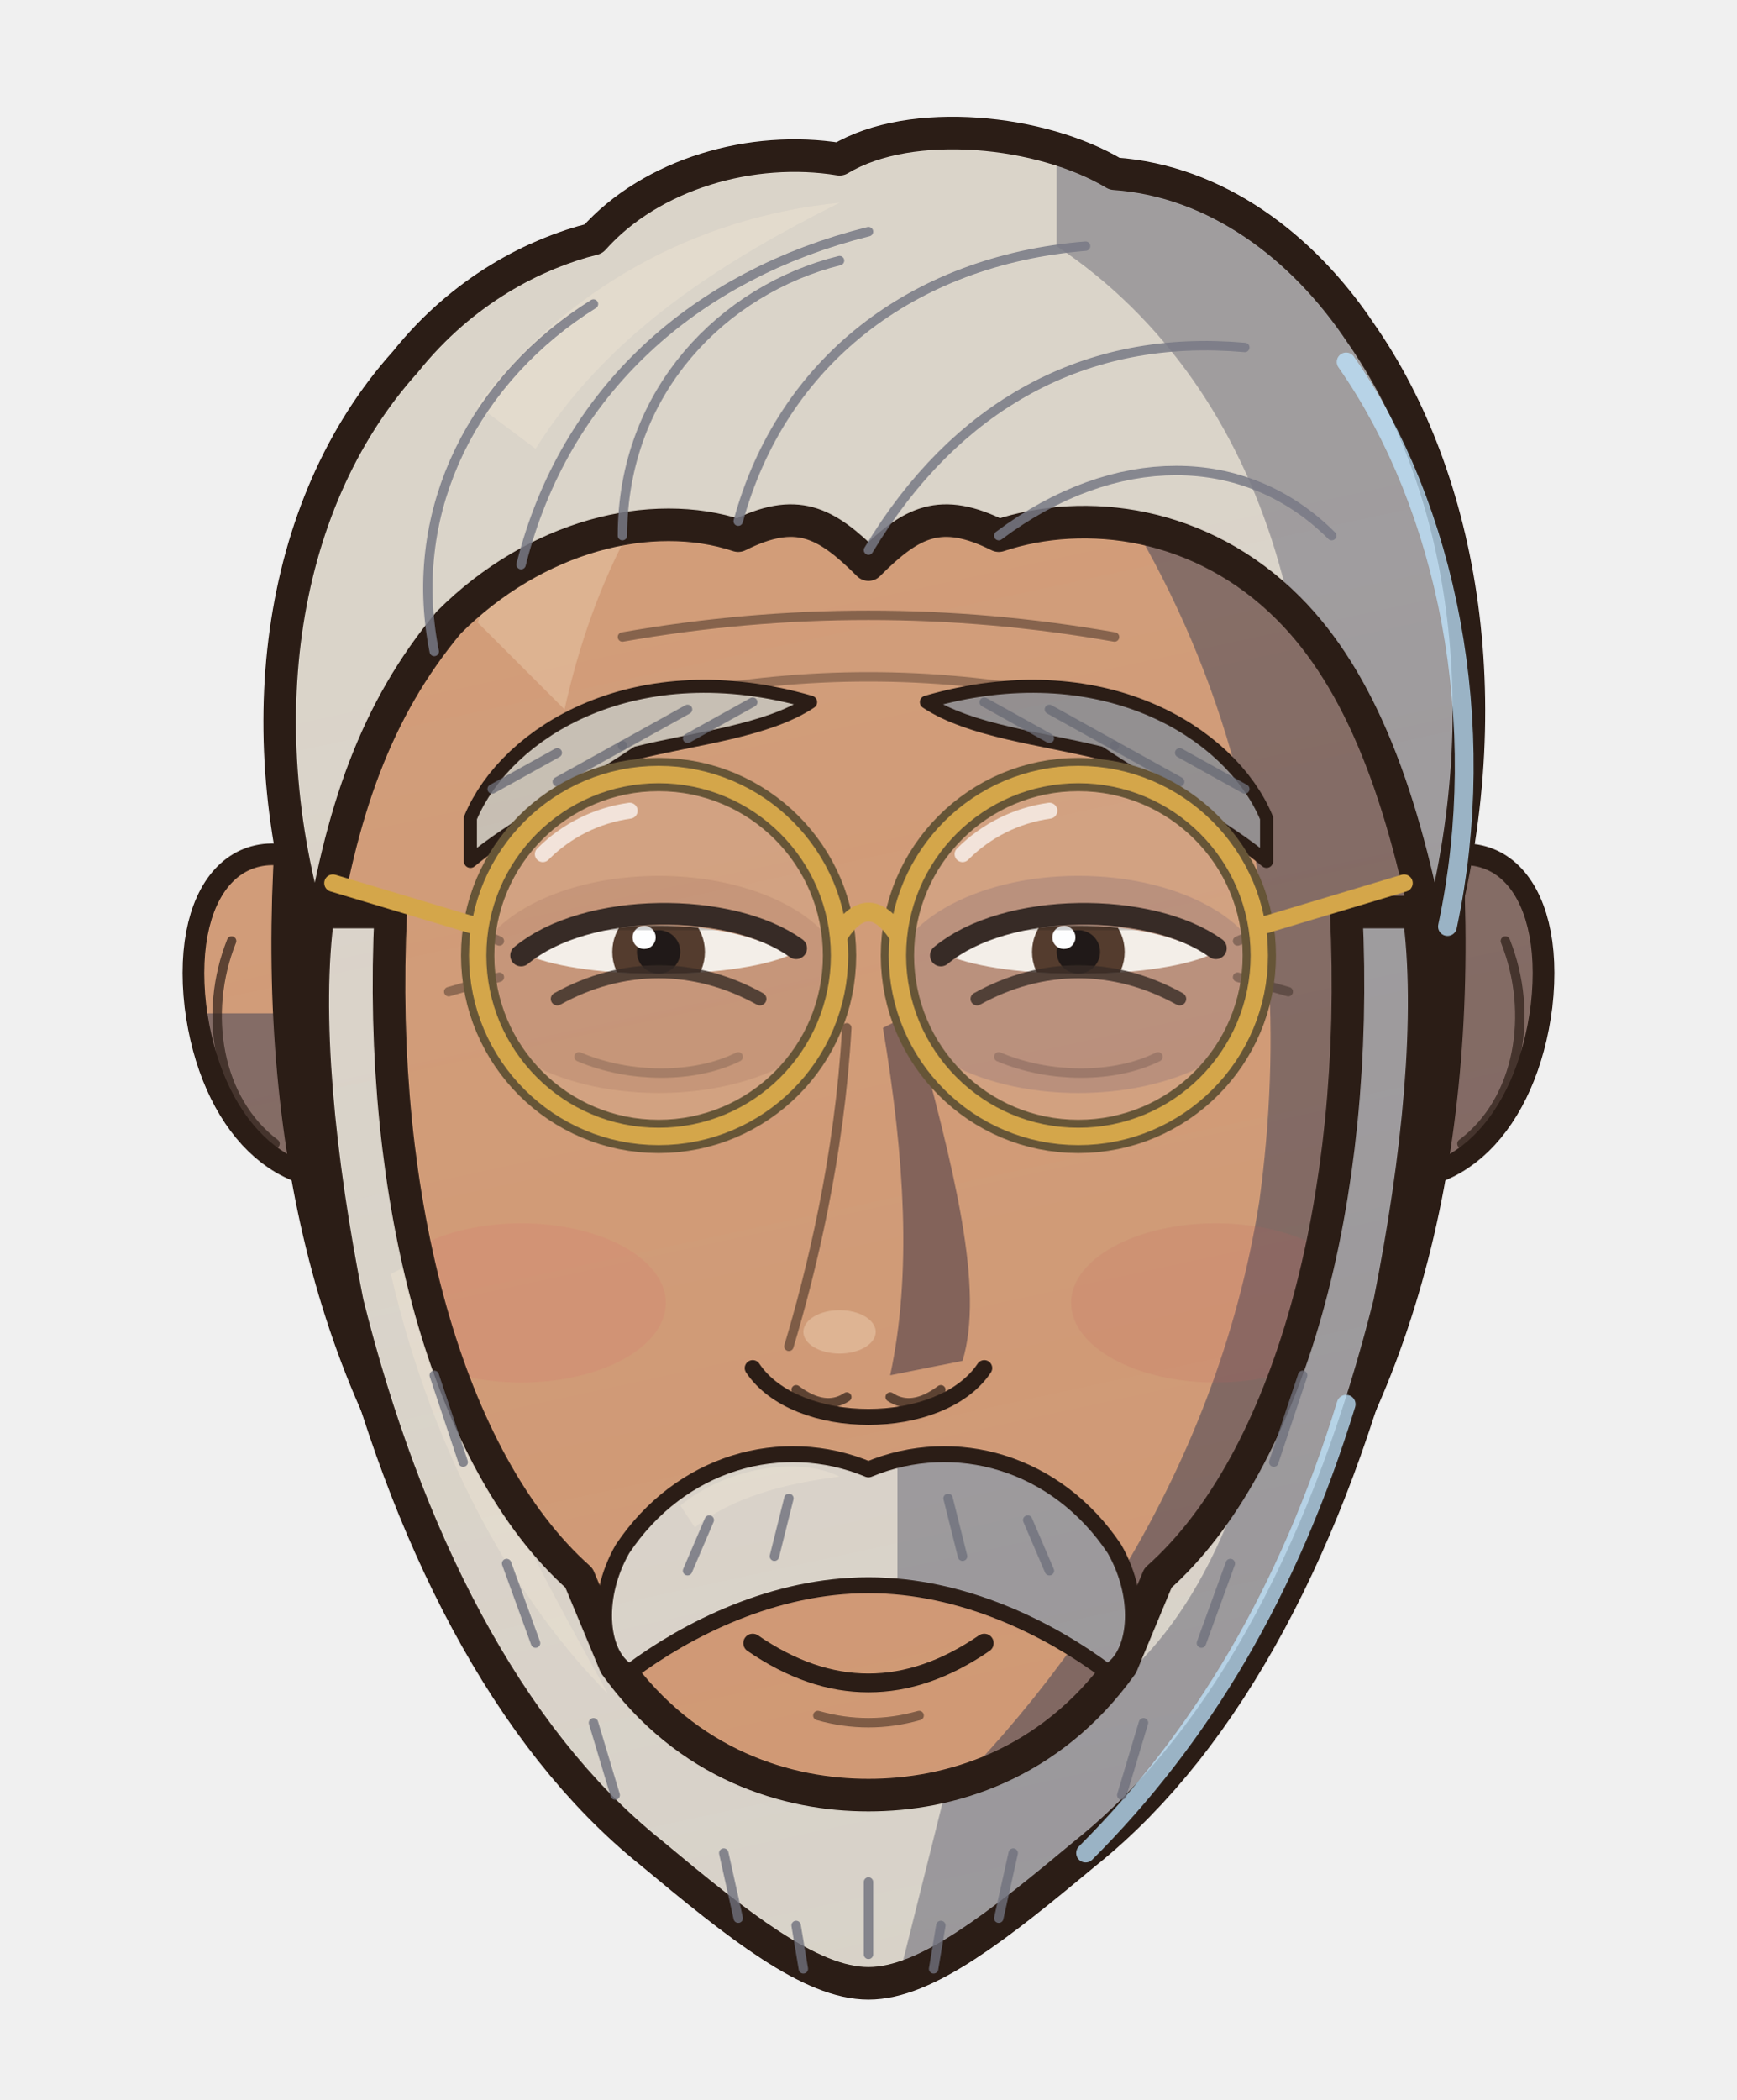
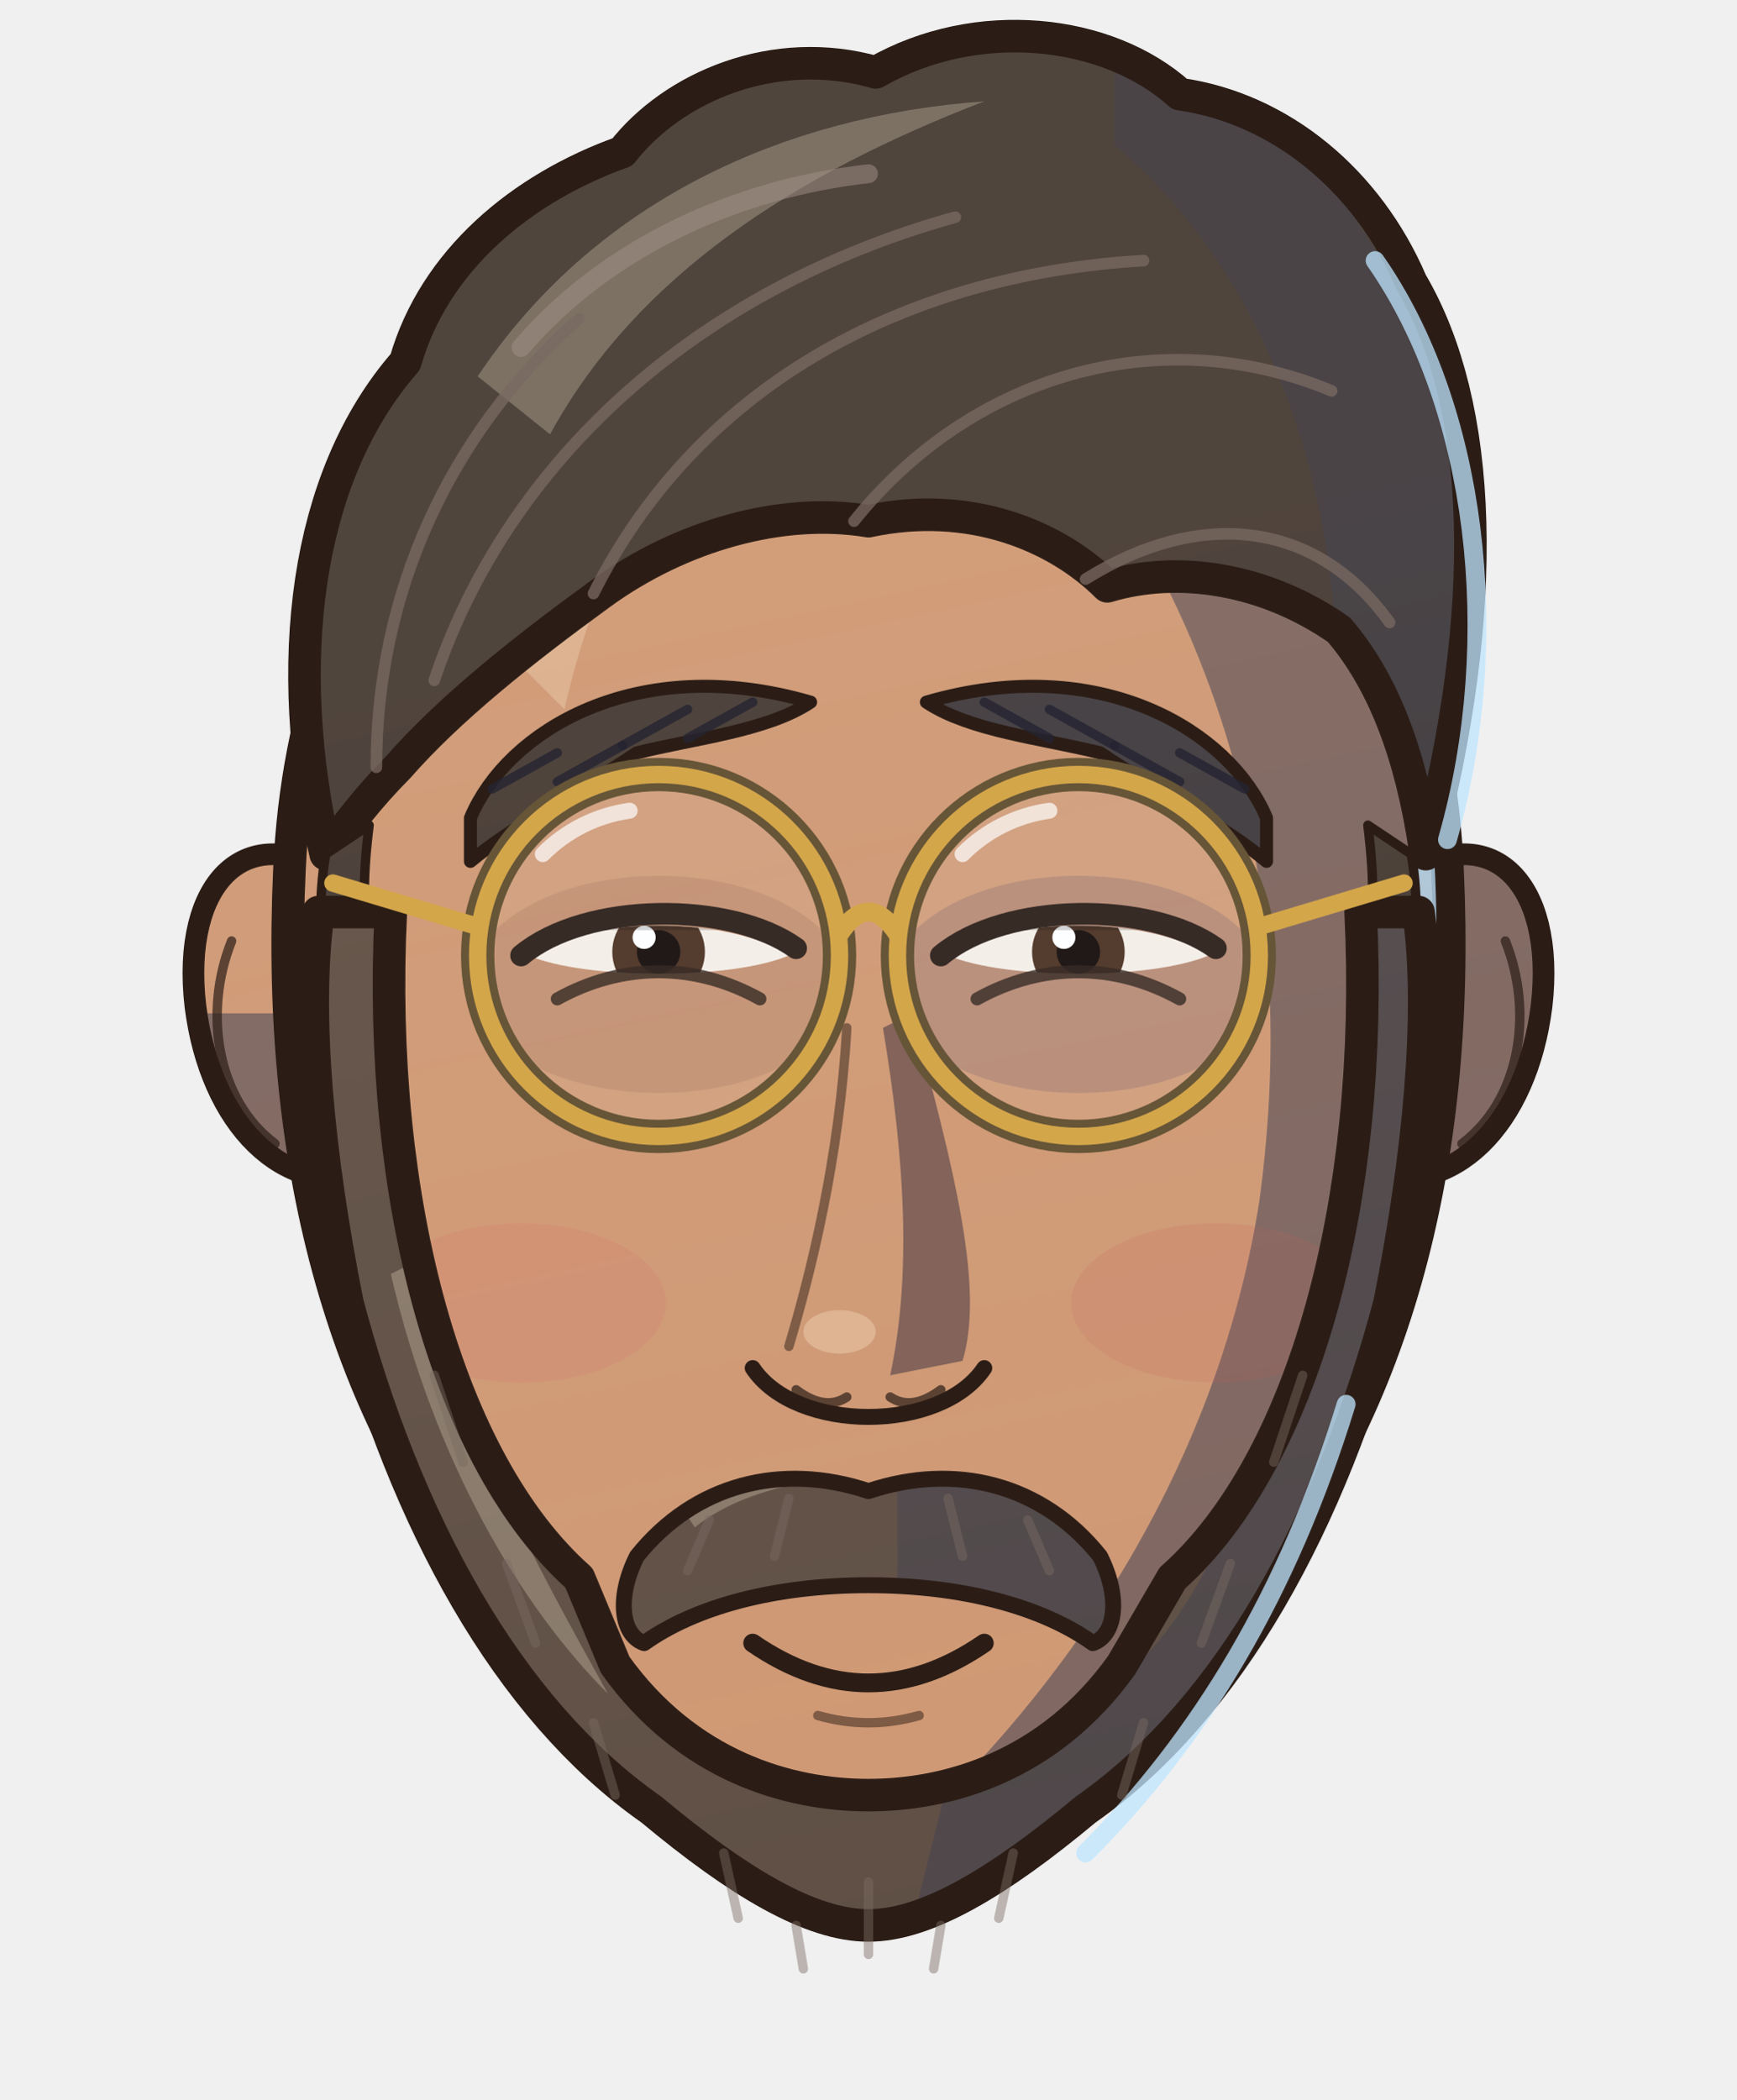
<svg xmlns="http://www.w3.org/2000/svg" viewBox="180 10 240 290" width="240" height="290">
  <defs>
    <linearGradient id="form" gradientUnits="userSpaceOnUse" x1="170" y1="120" x2="470" y2="1500">
      <stop offset="0" stop-color="#fff1d6" stop-opacity="0.16" />
      <stop offset="0.45" stop-color="#fff1d6" stop-opacity="0" />
      <stop offset="1" stop-color="#0b1030" stop-opacity="0.30" />
    </linearGradient>
    <clipPath id="c1">
      <path d="M228,132 C214,122 205,132 207,149 C209,165 219,176 232,172 Z" />
    </clipPath>
    <clipPath id="c2">
      <path d="M 372,132 C 386,122 395,132 393,149 C 391,165 381,176 368,172 Z" />
    </clipPath>
    <clipPath id="c3">
      <path d="M300,50 C352,50 378,86 380,130 C382,172 372,206 352,230 C334,252 316,264 300,264 C284,264 266,252 248,230 C228,206 218,172 220,130 C222,86 248,50 300,50 Z" />
    </clipPath>
    <clipPath id="c4">
-       <path d="M224,142 C214,112 218,80 236,60 C244,50 254,45 262,43 C270,34 284,30 296,32 C306,26 324,28 334,34 C348,35 360,44 368,56 C382,76 388,108 378,142 C374,120 368,104 358,94 C346,82 330,80 318,84 C310,80 306,82 300,88 C294,82 290,80 282,84 C270,80 254,84 242,96 C232,108 227,122 224,142 Z" />
+       <path d="M225,128 C219,102 222,76 236,60 C240,46 252,36 266,31 C273,22 287,16 301,20 C315,12 333,14 343,23 C357,25 369,35 375,49 C385,66 386,94 377,128 C375,114 371,104 365,97 C355,90 343,88 333,91 C326,84 314,79 300,82 C288,80 274,84 263,92 C252,100 242,108 235,116 C231,120 228,124 225,128 Z" />
    </clipPath>
    <clipPath id="c5">
+       <path d="M225,128 C224,134 224,140 226,146 L232,144 C230,138 230,132 231,124 Z" />
+     </clipPath>
+     <clipPath id="c6">
+       <path d="M 375,128 C 376,134 376,140 374,146 L 368,144 C 370,138 370,132 369,124 Z" />
+     </clipPath>
+     <clipPath id="c7">
      <path d="M245,123 C250,111 268,100 292,107 C286,111 276,112 268,114 C259,120 251,124 245,129 Z" />
    </clipPath>
-     <clipPath id="c6">
+     <clipPath id="c8">
      <path d="M 355,123 C 350,111 332,100 308,107 C 314,111 324,112 332,114 C 341,120 349,124 355,129 Z" />
    </clipPath>
-     <clipPath id="c7">
+     <clipPath id="c9">
      <path d="M253,142 C261,136.5 281,136.5 289,142 C281,145.375 261,145.375 253,142 Z" />
    </clipPath>
-     <clipPath id="c8">
+     <clipPath id="c10">
      <path d="M311,142 C319,136.5 339,136.5 347,142 C339,145.375 319,145.375 311,142 Z" />
    </clipPath>
-     <clipPath id="c9">
-       <path d="M224,136 C222,150 224,170 228,190 C236,222 250,250 270,266 C282,276 292,284 300,284 C308,284 318,276 330,266 C350,250 364,222 372,190 C376,170 378,150 376,136 L366,136 C368,176 358,212 340,228 L335,240 C325,254 311,258 300,258 C289,258 275,254 265,240 L260,228 C242,212 232,176 234,136 Z" />
+     <clipPath id="c11">
+       <path d="M224,136 C222,150 224,170 228,190 C236,220 250,246 270,260 C282,270 292,276 300,276 C308,276 318,270 330,260 C350,246 364,220 372,190 C376,170 378,150 376,136 L368,136 C370,176 360,212 342,228 L335,240 C325,254 311,258 300,258 C289,258 275,254 265,240 L260,228 C242,212 232,176 234,136 Z" />
    </clipPath>
-     <clipPath id="c10">
-       <path d="M266,224 C274,212 288,208 300,213 C312,208 326,212 334,224 C338,231 337,239 333,241 C325,235 313,229 300,229 C287,229 275,235 267,241 C263,239 262,231 266,224 Z" />
+     <clipPath id="c12">
+       <path d="M268,225 C276,215 288,212 300,216 C312,212 324,215 332,225 C335,231 334,236 331,237 C324,232 313,229 300,229 C287,229 276,232 269,237 C266,236 265,231 268,225 Z" />
    </clipPath>
  </defs>
  <rect x="200" y="290" width="200" height="40" fill="none" />
  <path d="M228,132 C214,122 205,132 207,149 C209,165 219,176 232,172 Z" fill="#c98d68" />
  <g clip-path="url(#c1)">
    <path d="M190,150 L240,150 L240,190 L190,190 Z" fill="#6f5552" />
    <rect x="0" y="0" width="600" height="1500" fill="url(#form)" />
  </g>
  <path d="M228,132 C214,122 205,132 207,149 C209,165 219,176 232,172 Z" fill="none" stroke="#2b1d16" stroke-width="3.0" stroke-linejoin="round" />
  <path d="M 372,132 C 386,122 395,132 393,149 C 391,165 381,176 368,172 Z" fill="#c98d68" />
  <g clip-path="url(#c2)">
    <path d="M360,110 L410,110 L410,190 L360,190 Z" fill="#6f5552" />
    <rect x="0" y="0" width="600" height="1500" fill="url(#form)" />
  </g>
  <path d="M 372,132 C 386,122 395,132 393,149 C 391,165 381,176 368,172 Z" fill="none" stroke="#2b1d16" stroke-width="3.0" stroke-linejoin="round" />
  <path d="M212,140 C208,150 210,162 218,168" fill="none" stroke="#2b1d16" stroke-width="1.3" stroke-linecap="round" stroke-linejoin="round" opacity="0.7" />
  <path d="M388,140 C392,150 390,162 382,168" fill="none" stroke="#2b1d16" stroke-width="1.3" stroke-linecap="round" stroke-linejoin="round" opacity="0.7" />
  <path d="M300,50 C352,50 378,86 380,130 C382,172 372,206 352,230 C334,252 316,264 300,264 C284,264 266,252 248,230 C228,206 218,172 220,130 C222,86 248,50 300,50 Z" fill="#c98d68" />
  <g clip-path="url(#c3)">
    <path d="M300,40 C356,46 386,86 384,130 C384,174 372,210 352,232 C334,254 316,266 300,268 C326,246 348,214 354,176 C360,132 350,82 300,40 Z" fill="#6f5552" />
    <path d="M246,96 C252,78 266,66 284,62 C270,74 262,90 258,108 Z" fill="#d9ab89" opacity="0.85" />
    <rect x="0" y="0" width="600" height="1500" fill="url(#form)" />
  </g>
  <path d="M300,50 C352,50 378,86 380,130 C382,172 372,206 352,230 C334,252 316,264 300,264 C284,264 266,252 248,230 C228,206 218,172 220,130 C222,86 248,50 300,50 Z" fill="none" stroke="#2b1d16" stroke-width="4.5" stroke-linejoin="round" />
  <path d="M372,96 C382,136 378,186 356,226" fill="none" stroke="#bfe6ff" stroke-width="2.6" stroke-linecap="round" opacity="0.75" />
  <ellipse cx="271" cy="146" rx="26" ry="15" fill="#8a5a46" opacity="0.18" />
  <ellipse cx="329" cy="146" rx="26" ry="15" fill="#5a4a66" opacity="0.22" />
  <ellipse cx="252" cy="190" rx="20" ry="11" fill="#d9706a" opacity="0.18" />
  <ellipse cx="348" cy="190" rx="20" ry="11" fill="#c0605e" opacity="0.15" />
-   <path d="M266,98 Q300,92 334,98" fill="none" stroke="#2b1d16" stroke-width="1.3" stroke-linecap="round" stroke-linejoin="round" opacity="0.45" />
-   <path d="M274,106 Q300,101 326,106" fill="none" stroke="#2b1d16" stroke-width="1.3" stroke-linecap="round" stroke-linejoin="round" opacity="0.35" />
-   <path d="M224,142 C214,112 218,80 236,60 C244,50 254,45 262,43 C270,34 284,30 296,32 C306,26 324,28 334,34 C348,35 360,44 368,56 C382,76 388,108 378,142 C374,120 368,104 358,94 C346,82 330,80 318,84 C310,80 306,82 300,88 C294,82 290,80 282,84 C270,80 254,84 242,96 C232,108 227,122 224,142 Z" fill="#d3cec7" />
+   <path d="M225,128 C219,102 222,76 236,60 C240,46 252,36 266,31 C273,22 287,16 301,20 C315,12 333,14 343,23 C357,25 369,35 375,49 C385,66 386,94 377,128 C375,114 371,104 365,97 C355,90 343,88 333,91 C326,84 314,79 300,82 C288,80 274,84 263,92 C252,100 242,108 235,116 C231,120 228,124 225,128 Z" fill="#2e2420" />
  <g clip-path="url(#c4)">
-     <path d="M326,30 C372,40 394,92 380,142 L358,142 C366,104 356,64 326,44 Z" fill="#8e8d94" />
-     <path d="M246,66 C258,50 276,40 296,38 C280,46 264,56 254,72 Z" fill="#e0d8cc" opacity="0.85" />
+     <path d="M334,14 C372,26 394,80 380,130 L362,130 C370,92 360,52 334,30 Z" fill="#27232c" />
+     <path d="M246,62 C262,38 288,26 316,24 C290,34 268,48 256,70 Z" fill="#6d6257" opacity="0.85" />
    <rect x="0" y="0" width="600" height="1500" fill="url(#form)" />
  </g>
-   <path d="M224,142 C214,112 218,80 236,60 C244,50 254,45 262,43 C270,34 284,30 296,32 C306,26 324,28 334,34 C348,35 360,44 368,56 C382,76 388,108 378,142 C374,120 368,104 358,94 C346,82 330,80 318,84 C310,80 306,82 300,88 C294,82 290,80 282,84 C270,80 254,84 242,96 C232,108 227,122 224,142 Z" fill="none" stroke="#2b1d16" stroke-width="4.5" stroke-linejoin="round" />
-   <path d="M366,60 C380,80 386,110 380,138" fill="none" stroke="#bfe6ff" stroke-width="2.6" stroke-linecap="round" opacity="0.75" />
-   <path d="M252,88 C258,64 276,48 300,42" fill="none" stroke="#787985" stroke-width="1.3" stroke-linecap="round" stroke-linejoin="round" opacity="0.85" />
-   <path d="M282,82 C288,60 306,46 330,44" fill="none" stroke="#787985" stroke-width="1.3" stroke-linecap="round" stroke-linejoin="round" opacity="0.85" />
-   <path d="M300,86 C312,66 330,56 352,58" fill="none" stroke="#787985" stroke-width="1.3" stroke-linecap="round" stroke-linejoin="round" opacity="0.85" />
-   <path d="M318,84 C334,72 352,72 364,84" fill="none" stroke="#787985" stroke-width="1.3" stroke-linecap="round" stroke-linejoin="round" opacity="0.85" />
-   <path d="M240,100 C236,80 246,62 262,52" fill="none" stroke="#787985" stroke-width="1.3" stroke-linecap="round" stroke-linejoin="round" opacity="0.85" />
-   <path d="M266,84 C266,64 280,50 296,46" fill="none" stroke="#787985" stroke-width="1.3" stroke-linecap="round" stroke-linejoin="round" opacity="0.85" />
-   <path d="M245,123 C250,111 268,100 292,107 C286,111 276,112 268,114 C259,120 251,124 245,129 Z" fill="#bdb6ad" />
+   <path d="M225,128 C219,102 222,76 236,60 C240,46 252,36 266,31 C273,22 287,16 301,20 C315,12 333,14 343,23 C357,25 369,35 375,49 C385,66 386,94 377,128 C375,114 371,104 365,97 C355,90 343,88 333,91 C326,84 314,79 300,82 C288,80 274,84 263,92 C252,100 242,108 235,116 C231,120 228,124 225,128 Z" fill="none" stroke="#2b1d16" stroke-width="4.5" stroke-linejoin="round" />
+   <path d="M370,46 C384,66 388,98 380,126" fill="none" stroke="#bfe6ff" stroke-width="2.6" stroke-linecap="round" opacity="0.75" />
+   <path d="M240,104 C250,74 276,50 312,40" fill="none" stroke="#7a6a62" stroke-width="1.6" stroke-linecap="round" stroke-linejoin="round" opacity="0.75" />
+   <path d="M262,92 C276,64 304,48 338,46" fill="none" stroke="#7a6a62" stroke-width="1.6" stroke-linecap="round" stroke-linejoin="round" opacity="0.75" />
+   <path d="M298,82 C314,62 340,54 364,64" fill="none" stroke="#7a6a62" stroke-width="1.6" stroke-linecap="round" stroke-linejoin="round" opacity="0.75" />
+   <path d="M330,90 C346,80 362,82 372,96" fill="none" stroke="#7a6a62" stroke-width="1.6" stroke-linecap="round" stroke-linejoin="round" opacity="0.75" />
+   <path d="M232,116 C232,92 242,70 260,54" fill="none" stroke="#7a6a62" stroke-width="1.6" stroke-linecap="round" stroke-linejoin="round" opacity="0.75" />
+   <path d="M252,58 C264,44 282,36 300,34" fill="none" stroke="#a39189" stroke-width="2.6" stroke-linecap="round" stroke-linejoin="round" opacity="0.5" />
+   <path d="M225,128 C224,134 224,140 226,146 L232,144 C230,138 230,132 231,124 Z" fill="#2e2420" />
  <g clip-path="url(#c5)">
    <rect x="0" y="0" width="600" height="1500" fill="url(#form)" />
  </g>
+   <path d="M225,128 C224,134 224,140 226,146 L232,144 C230,138 230,132 231,124 Z" fill="none" stroke="#2b1d16" stroke-width="1.3" stroke-linejoin="round" />
+   <path d="M 375,128 C 376,134 376,140 374,146 L 368,144 C 370,138 370,132 369,124 Z" fill="#2e2420" />
+   <g clip-path="url(#c6)">
+     <rect x="0" y="0" width="600" height="1500" fill="url(#form)" />
+   </g>
+   <path d="M 375,128 C 376,134 376,140 374,146 L 368,144 C 370,138 370,132 369,124 Z" fill="none" stroke="#2b1d16" stroke-width="1.3" stroke-linejoin="round" />
+   <path d="M245,123 C250,111 268,100 292,107 C286,111 276,112 268,114 C259,120 251,124 245,129 Z" fill="#2e2420" />
+   <g clip-path="url(#c7)">
+     <rect x="0" y="0" width="600" height="1500" fill="url(#form)" />
+   </g>
  <path d="M245,123 C250,111 268,100 292,107 C286,111 276,112 268,114 C259,120 251,124 245,129 Z" fill="none" stroke="#2b1d16" stroke-width="1.8" stroke-linejoin="round" />
-   <path d="M 355,123 C 350,111 332,100 308,107 C 314,111 324,112 332,114 C 341,120 349,124 355,129 Z" fill="#bdb6ad" />
-   <g clip-path="url(#c6)">
-     <path d="M300,90 L360,90 L360,130 L300,130 Z" fill="#807e84" />
+   <path d="M 355,123 C 350,111 332,100 308,107 C 314,111 324,112 332,114 C 341,120 349,124 355,129 Z" fill="#2e2420" />
+   <g clip-path="url(#c8)">
+     <path d="M300,90 L360,90 L360,130 L300,130 Z" fill="#27232c" />
    <rect x="0" y="0" width="600" height="1500" fill="url(#form)" />
  </g>
  <path d="M 355,123 C 350,111 332,100 308,107 C 314,111 324,112 332,114 C 341,120 349,124 355,129 Z" fill="none" stroke="#2b1d16" stroke-width="1.8" stroke-linejoin="round" />
-   <path d="M248,119 l9,-5" fill="none" stroke="#6a6b76" stroke-width="1.3" stroke-linecap="round" stroke-linejoin="round" opacity="0.8" />
-   <path d="M257,118 l9,-5" fill="none" stroke="#6a6b76" stroke-width="1.3" stroke-linecap="round" stroke-linejoin="round" opacity="0.8" />
-   <path d="M266,113 l9,-5" fill="none" stroke="#6a6b76" stroke-width="1.3" stroke-linecap="round" stroke-linejoin="round" opacity="0.8" />
-   <path d="M275,112 l9,-5" fill="none" stroke="#6a6b76" stroke-width="1.3" stroke-linecap="round" stroke-linejoin="round" opacity="0.8" />
-   <path d="M352,119 l-9,-5" fill="none" stroke="#6a6b76" stroke-width="1.3" stroke-linecap="round" stroke-linejoin="round" opacity="0.8" />
-   <path d="M343,118 l-9,-5" fill="none" stroke="#6a6b76" stroke-width="1.3" stroke-linecap="round" stroke-linejoin="round" opacity="0.8" />
-   <path d="M334,113 l-9,-5" fill="none" stroke="#6a6b76" stroke-width="1.3" stroke-linecap="round" stroke-linejoin="round" opacity="0.8" />
-   <path d="M325,112 l-9,-5" fill="none" stroke="#6a6b76" stroke-width="1.3" stroke-linecap="round" stroke-linejoin="round" opacity="0.8" />
+   <path d="M248,119 l9,-5" fill="none" stroke="#242331" stroke-width="1.3" stroke-linecap="round" stroke-linejoin="round" opacity="0.8" />
+   <path d="M257,118 l9,-5" fill="none" stroke="#242331" stroke-width="1.3" stroke-linecap="round" stroke-linejoin="round" opacity="0.8" />
+   <path d="M266,113 l9,-5" fill="none" stroke="#242331" stroke-width="1.3" stroke-linecap="round" stroke-linejoin="round" opacity="0.8" />
+   <path d="M275,112 l9,-5" fill="none" stroke="#242331" stroke-width="1.3" stroke-linecap="round" stroke-linejoin="round" opacity="0.8" />
+   <path d="M352,119 l-9,-5" fill="none" stroke="#242331" stroke-width="1.3" stroke-linecap="round" stroke-linejoin="round" opacity="0.8" />
+   <path d="M343,118 l-9,-5" fill="none" stroke="#242331" stroke-width="1.3" stroke-linecap="round" stroke-linejoin="round" opacity="0.8" />
+   <path d="M334,113 l-9,-5" fill="none" stroke="#242331" stroke-width="1.3" stroke-linecap="round" stroke-linejoin="round" opacity="0.8" />
+   <path d="M325,112 l-9,-5" fill="none" stroke="#242331" stroke-width="1.3" stroke-linecap="round" stroke-linejoin="round" opacity="0.8" />
  <path d="M253,142 C261,136.5 281,136.5 289,142 C281,145.375 261,145.375 253,142 Z" fill="#f4eee6" />
-   <g clip-path="url(#c7)">
+   <g clip-path="url(#c9)">
    <circle cx="271" cy="141.5" r="6.4" fill="#4a2f1f" />
    <circle cx="271" cy="141.5" r="3" fill="#120a07" />
    <circle cx="269" cy="139.5" r="1.6" fill="#fff" />
    <path d="M251,130 L291,130 L291,138.5 L251,138.5 Z" fill="#000" opacity="0.18" />
  </g>
  <path d="M252,142 C261,134.5 281,134.5 290,141" fill="none" stroke="#2b1d16" stroke-width="3.0" stroke-linecap="round" stroke-linejoin="round" opacity="1.0" />
  <path d="M257,148 C266,143 276,143 285,148" fill="none" stroke="#2b1d16" stroke-width="1.8" stroke-linecap="round" stroke-linejoin="round" opacity="0.8" />
-   <path d="M260,156 C267,159 276,159 282,156" fill="none" stroke="#2b1d16" stroke-width="1.3" stroke-linecap="round" stroke-linejoin="round" opacity="0.22" />
-   <path d="M249,140 l-7,-3 M249,145 l-7,2" fill="none" stroke="#2b1d16" stroke-width="1.3" stroke-linecap="round" stroke-linejoin="round" opacity="0.4" />
  <path d="M311,142 C319,136.5 339,136.5 347,142 C339,145.375 319,145.375 311,142 Z" fill="#f4eee6" />
-   <g clip-path="url(#c8)">
+   <g clip-path="url(#c10)">
    <circle cx="329" cy="141.5" r="6.4" fill="#4a2f1f" />
    <circle cx="329" cy="141.5" r="3" fill="#120a07" />
    <circle cx="327" cy="139.5" r="1.6" fill="#fff" />
    <path d="M309,130 L349,130 L349,138.5 L309,138.5 Z" fill="#000" opacity="0.18" />
  </g>
  <path d="M310,142 C319,134.5 339,134.5 348,141" fill="none" stroke="#2b1d16" stroke-width="3.0" stroke-linecap="round" stroke-linejoin="round" opacity="1.0" />
  <path d="M315,148 C324,143 334,143 343,148" fill="none" stroke="#2b1d16" stroke-width="1.8" stroke-linecap="round" stroke-linejoin="round" opacity="0.8" />
-   <path d="M318,156 C325,159 334,159 340,156" fill="none" stroke="#2b1d16" stroke-width="1.3" stroke-linecap="round" stroke-linejoin="round" opacity="0.22" />
-   <path d="M351,140 l7,-3 M351,145 l7,2" fill="none" stroke="#2b1d16" stroke-width="1.3" stroke-linecap="round" stroke-linejoin="round" opacity="0.4" />
  <path d="M306,150 C312,172 316,188 313,198 L303,200 C306,186 305,170 302,152 Z" fill="#6f5552" opacity="0.8" />
  <path d="M297,152 C296,170 292,186 289,196" fill="none" stroke="#2b1d16" stroke-width="1.3" stroke-linecap="round" stroke-linejoin="round" opacity="0.5" />
  <path d="M284,199 C290,208 310,208 316,199" fill="none" stroke="#2b1d16" stroke-width="2.2" stroke-linecap="round" stroke-linejoin="round" opacity="1.0" />
  <path d="M290,202 q4,3 7,1 M310,202 q-4,3 -7,1" fill="none" stroke="#2b1d16" stroke-width="1.3" stroke-linecap="round" stroke-linejoin="round" opacity="0.7" />
  <ellipse cx="296" cy="194" rx="5" ry="3" fill="#e1ba9a" opacity="0.8" />
  <path d="M284,237 Q300,248 316,237" fill="none" stroke="#2b1d16" stroke-width="2.6" stroke-linecap="round" stroke-linejoin="round" opacity="1.0" />
  <path d="M293,247 Q300,249 307,247" fill="none" stroke="#2b1d16" stroke-width="1.3" stroke-linecap="round" stroke-linejoin="round" opacity="0.5" />
-   <path d="M224,136 C222,150 224,170 228,190 C236,222 250,250 270,266 C282,276 292,284 300,284 C308,284 318,276 330,266 C350,250 364,222 372,190 C376,170 378,150 376,136 L366,136 C368,176 358,212 340,228 L335,240 C325,254 311,258 300,258 C289,258 275,254 265,240 L260,228 C242,212 232,176 234,136 Z" fill="#d3cec7" />
-   <g clip-path="url(#c9)">
-     <path d="M312,252 C342,248 362,220 360,136 L400,136 L400,300 L300,300 Z" fill="#8e8d94" />
-     <path d="M266,268 C282,288 318,288 334,268 L334,300 L266,300 Z" fill="#555767" />
-     <path d="M234,186 C240,212 252,232 264,244 C254,226 244,208 238,184 Z" fill="#e0d8cc" opacity="0.85" />
+   <path d="M224,136 C222,150 224,170 228,190 C236,220 250,246 270,260 C282,270 292,276 300,276 C308,276 318,270 330,260 C350,246 364,220 372,190 C376,170 378,150 376,136 L368,136 C370,176 360,212 342,228 L335,240 C325,254 311,258 300,258 C289,258 275,254 265,240 L260,228 C242,212 232,176 234,136 Z" fill="#4b3b33" />
+   <g clip-path="url(#c11)">
+     <path d="M312,252 C342,248 362,220 360,136 L400,136 L400,300 L300,300 Z" fill="#393238" />
+     <path d="M268,262 C282,280 318,280 332,262 L332,300 L268,300 Z" fill="#282737" />
+     <path d="M234,186 C240,212 252,232 264,244 C254,226 244,208 238,184 Z" fill="#817264" opacity="0.85" />
    <rect x="0" y="0" width="600" height="1500" fill="url(#form)" />
  </g>
-   <path d="M224,136 C222,150 224,170 228,190 C236,222 250,250 270,266 C282,276 292,284 300,284 C308,284 318,276 330,266 C350,250 364,222 372,190 C376,170 378,150 376,136 L366,136 C368,176 358,212 340,228 L335,240 C325,254 311,258 300,258 C289,258 275,254 265,240 L260,228 C242,212 232,176 234,136 Z" fill="none" stroke="#2b1d16" stroke-width="4.5" stroke-linejoin="round" />
+   <path d="M224,136 C222,150 224,170 228,190 C236,220 250,246 270,260 C282,270 292,276 300,276 C308,276 318,270 330,260 C350,246 364,220 372,190 C376,170 378,150 376,136 L368,136 C370,176 360,212 342,228 L335,240 C325,254 311,258 300,258 C289,258 275,254 265,240 L260,228 C242,212 232,176 234,136 Z" fill="none" stroke="#2b1d16" stroke-width="4.5" stroke-linejoin="round" />
  <path d="M366,204 C358,230 346,250 330,266" fill="none" stroke="#bfe6ff" stroke-width="2.6" stroke-linecap="round" opacity="0.75" />
-   <path d="M240,200 l4,12" fill="none" stroke="#6f717d" stroke-width="1.3" stroke-linecap="round" stroke-linejoin="round" opacity="0.8" />
-   <path d="M250,226 l4,11" fill="none" stroke="#6f717d" stroke-width="1.3" stroke-linecap="round" stroke-linejoin="round" opacity="0.8" />
-   <path d="M262,248 l3,10" fill="none" stroke="#6f717d" stroke-width="1.3" stroke-linecap="round" stroke-linejoin="round" opacity="0.8" />
-   <path d="M280,266 l2,9" fill="none" stroke="#6f717d" stroke-width="1.3" stroke-linecap="round" stroke-linejoin="round" opacity="0.8" />
-   <path d="M300,270 l0,10" fill="none" stroke="#6f717d" stroke-width="1.3" stroke-linecap="round" stroke-linejoin="round" opacity="0.8" />
-   <path d="M320,266 l-2,9" fill="none" stroke="#6f717d" stroke-width="1.3" stroke-linecap="round" stroke-linejoin="round" opacity="0.8" />
-   <path d="M338,248 l-3,10" fill="none" stroke="#6f717d" stroke-width="1.3" stroke-linecap="round" stroke-linejoin="round" opacity="0.8" />
-   <path d="M350,226 l-4,11" fill="none" stroke="#6f717d" stroke-width="1.3" stroke-linecap="round" stroke-linejoin="round" opacity="0.8" />
-   <path d="M360,200 l-4,12" fill="none" stroke="#6f717d" stroke-width="1.3" stroke-linecap="round" stroke-linejoin="round" opacity="0.8" />
-   <path d="M290,276 l1,6" fill="none" stroke="#6f717d" stroke-width="1.3" stroke-linecap="round" stroke-linejoin="round" opacity="0.8" />
-   <path d="M310,276 l-1,6" fill="none" stroke="#6f717d" stroke-width="1.3" stroke-linecap="round" stroke-linejoin="round" opacity="0.8" />
-   <path d="M266,224 C274,212 288,208 300,213 C312,208 326,212 334,224 C338,231 337,239 333,241 C325,235 313,229 300,229 C287,229 275,235 267,241 C263,239 262,231 266,224 Z" fill="#d3cec7" />
-   <g clip-path="url(#c10)">
-     <path d="M304,200 L346,200 L346,244 L304,244 Z" fill="#8e8d94" />
-     <path d="M274,218 C280,213 290,211 296,214 C288,215 281,217 276,221 Z" fill="#e0d8cc" opacity="0.85" />
+   <path d="M240,200 l4,12" fill="none" stroke="#7a6a62" stroke-width="1.3" stroke-linecap="round" stroke-linejoin="round" opacity="0.45" />
+   <path d="M250,226 l4,11" fill="none" stroke="#7a6a62" stroke-width="1.3" stroke-linecap="round" stroke-linejoin="round" opacity="0.45" />
+   <path d="M262,248 l3,10" fill="none" stroke="#7a6a62" stroke-width="1.3" stroke-linecap="round" stroke-linejoin="round" opacity="0.45" />
+   <path d="M280,266 l2,9" fill="none" stroke="#7a6a62" stroke-width="1.3" stroke-linecap="round" stroke-linejoin="round" opacity="0.45" />
+   <path d="M300,270 l0,10" fill="none" stroke="#7a6a62" stroke-width="1.3" stroke-linecap="round" stroke-linejoin="round" opacity="0.45" />
+   <path d="M320,266 l-2,9" fill="none" stroke="#7a6a62" stroke-width="1.3" stroke-linecap="round" stroke-linejoin="round" opacity="0.45" />
+   <path d="M338,248 l-3,10" fill="none" stroke="#7a6a62" stroke-width="1.3" stroke-linecap="round" stroke-linejoin="round" opacity="0.45" />
+   <path d="M350,226 l-4,11" fill="none" stroke="#7a6a62" stroke-width="1.3" stroke-linecap="round" stroke-linejoin="round" opacity="0.45" />
+   <path d="M360,200 l-4,12" fill="none" stroke="#7a6a62" stroke-width="1.3" stroke-linecap="round" stroke-linejoin="round" opacity="0.45" />
+   <path d="M290,276 l1,6" fill="none" stroke="#7a6a62" stroke-width="1.3" stroke-linecap="round" stroke-linejoin="round" opacity="0.45" />
+   <path d="M310,276 l-1,6" fill="none" stroke="#7a6a62" stroke-width="1.3" stroke-linecap="round" stroke-linejoin="round" opacity="0.45" />
+   <path d="M268,225 C276,215 288,212 300,216 C312,212 324,215 332,225 C335,231 334,236 331,237 C324,232 313,229 300,229 C287,229 276,232 269,237 C266,236 265,231 268,225 Z" fill="#4b3b33" />
+   <g clip-path="url(#c12)">
+     <path d="M304,200 L346,200 L346,244 L304,244 Z" fill="#393238" />
+     <path d="M274,218 C280,213 290,211 296,214 C288,215 281,217 276,221 Z" fill="#817264" opacity="0.85" />
    <rect x="0" y="0" width="600" height="1500" fill="url(#form)" />
  </g>
-   <path d="M266,224 C274,212 288,208 300,213 C312,208 326,212 334,224 C338,231 337,239 333,241 C325,235 313,229 300,229 C287,229 275,235 267,241 C263,239 262,231 266,224 Z" fill="none" stroke="#2b1d16" stroke-width="2.2" stroke-linejoin="round" />
-   <path d="M278,220 l-3,7" fill="none" stroke="#6f717d" stroke-width="1.3" stroke-linecap="round" stroke-linejoin="round" opacity="0.8" />
-   <path d="M289,217 l-2,8" fill="none" stroke="#6f717d" stroke-width="1.3" stroke-linecap="round" stroke-linejoin="round" opacity="0.8" />
-   <path d="M311,217 l2,8" fill="none" stroke="#6f717d" stroke-width="1.3" stroke-linecap="round" stroke-linejoin="round" opacity="0.8" />
-   <path d="M322,220 l3,7" fill="none" stroke="#6f717d" stroke-width="1.3" stroke-linecap="round" stroke-linejoin="round" opacity="0.8" />
+   <path d="M268,225 C276,215 288,212 300,216 C312,212 324,215 332,225 C335,231 334,236 331,237 C324,232 313,229 300,229 C287,229 276,232 269,237 C266,236 265,231 268,225 Z" fill="none" stroke="#2b1d16" stroke-width="2.2" stroke-linejoin="round" />
+   <path d="M278,220 l-3,7" fill="none" stroke="#7a6a62" stroke-width="1.3" stroke-linecap="round" stroke-linejoin="round" opacity="0.45" />
+   <path d="M289,217 l-2,8" fill="none" stroke="#7a6a62" stroke-width="1.3" stroke-linecap="round" stroke-linejoin="round" opacity="0.45" />
+   <path d="M311,217 l2,8" fill="none" stroke="#7a6a62" stroke-width="1.3" stroke-linecap="round" stroke-linejoin="round" opacity="0.45" />
+   <path d="M322,220 l3,7" fill="none" stroke="#7a6a62" stroke-width="1.3" stroke-linecap="round" stroke-linejoin="round" opacity="0.45" />
  <circle cx="271" cy="142" r="25" fill="#dff1ff" opacity="0.07" />
  <circle cx="271" cy="142" r="25" fill="none" stroke="#665537" stroke-width="4.6" />
  <circle cx="271" cy="142" r="25" fill="none" stroke="#d4a64a" stroke-width="2.4" />
  <path d="M255,128 A21,21 0 0 1 267,122" fill="none" stroke="#ffffff" stroke-width="2.2" stroke-linecap="round" stroke-linejoin="round" opacity="0.7" />
  <circle cx="329" cy="142" r="25" fill="#dff1ff" opacity="0.07" />
  <circle cx="329" cy="142" r="25" fill="none" stroke="#665537" stroke-width="4.6" />
  <circle cx="329" cy="142" r="25" fill="none" stroke="#d4a64a" stroke-width="2.4" />
  <path d="M313,128 A21,21 0 0 1 325,122" fill="none" stroke="#ffffff" stroke-width="2.2" stroke-linecap="round" stroke-linejoin="round" opacity="0.7" />
  <path d="M296,139 Q300,133 304,139" fill="none" stroke="#d4a64a" stroke-width="2.6" stroke-linecap="round" stroke-linejoin="round" opacity="1.0" />
  <path d="M246,138 L226,132" fill="none" stroke="#d4a64a" stroke-width="2.4" stroke-linecap="round" stroke-linejoin="round" opacity="1.0" />
  <path d="M354,138 L374,132" fill="none" stroke="#d4a64a" stroke-width="2.4" stroke-linecap="round" stroke-linejoin="round" opacity="1.0" />
</svg>
